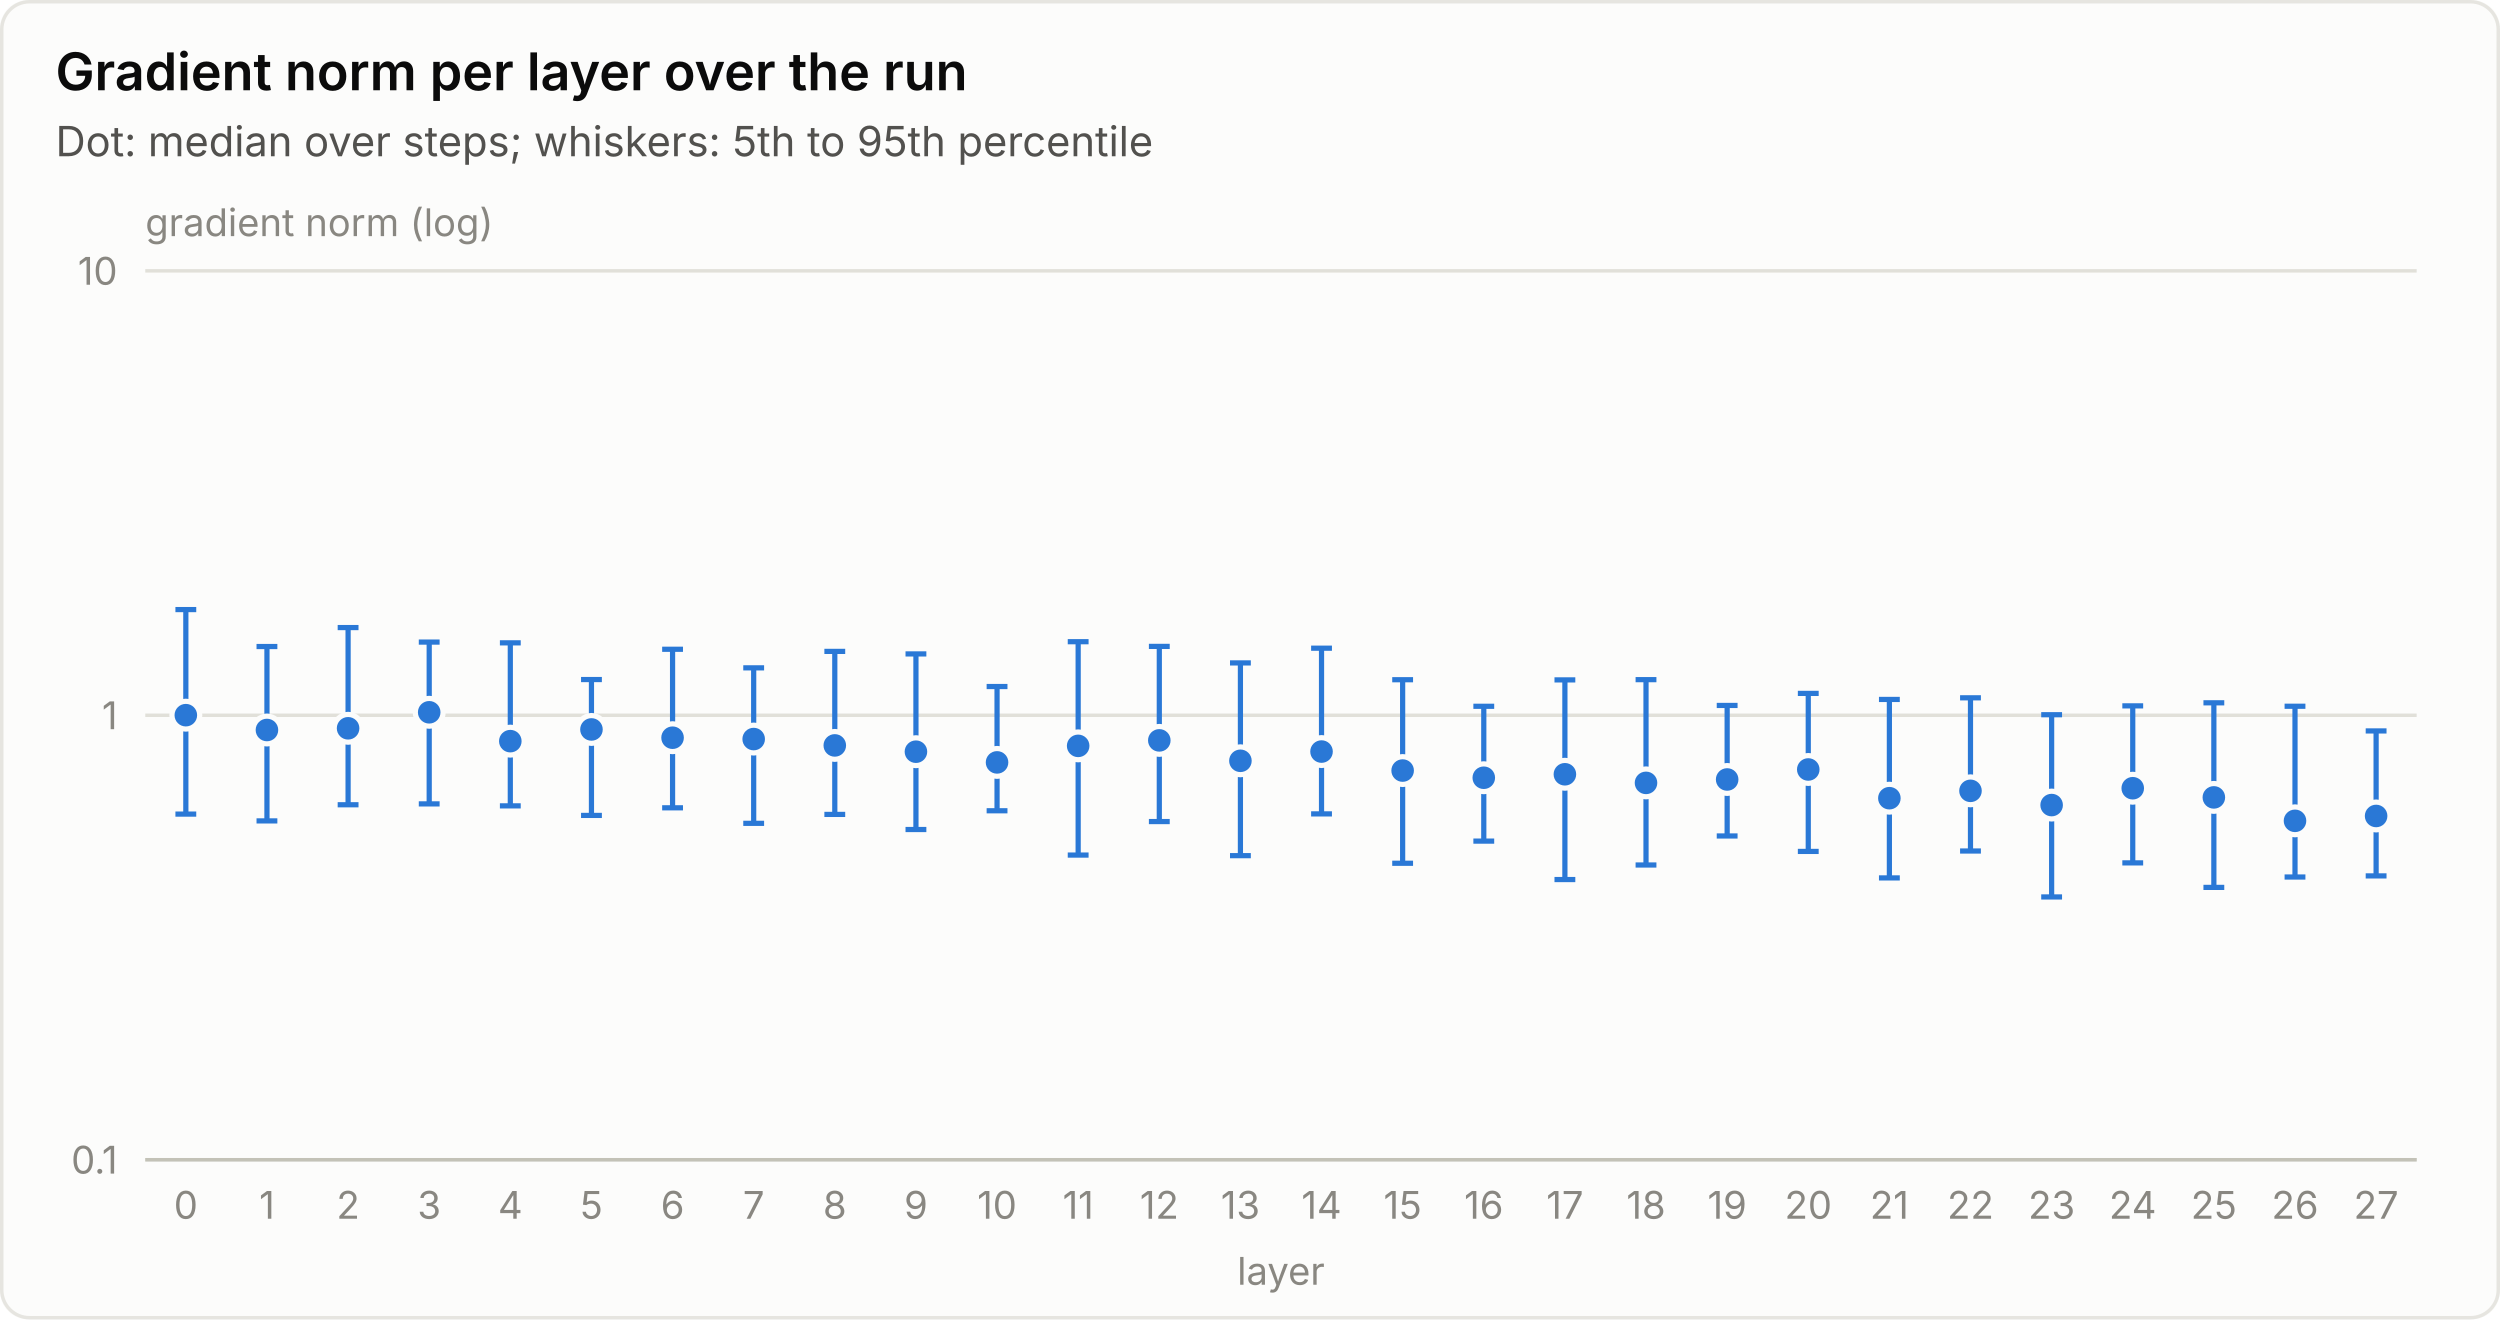
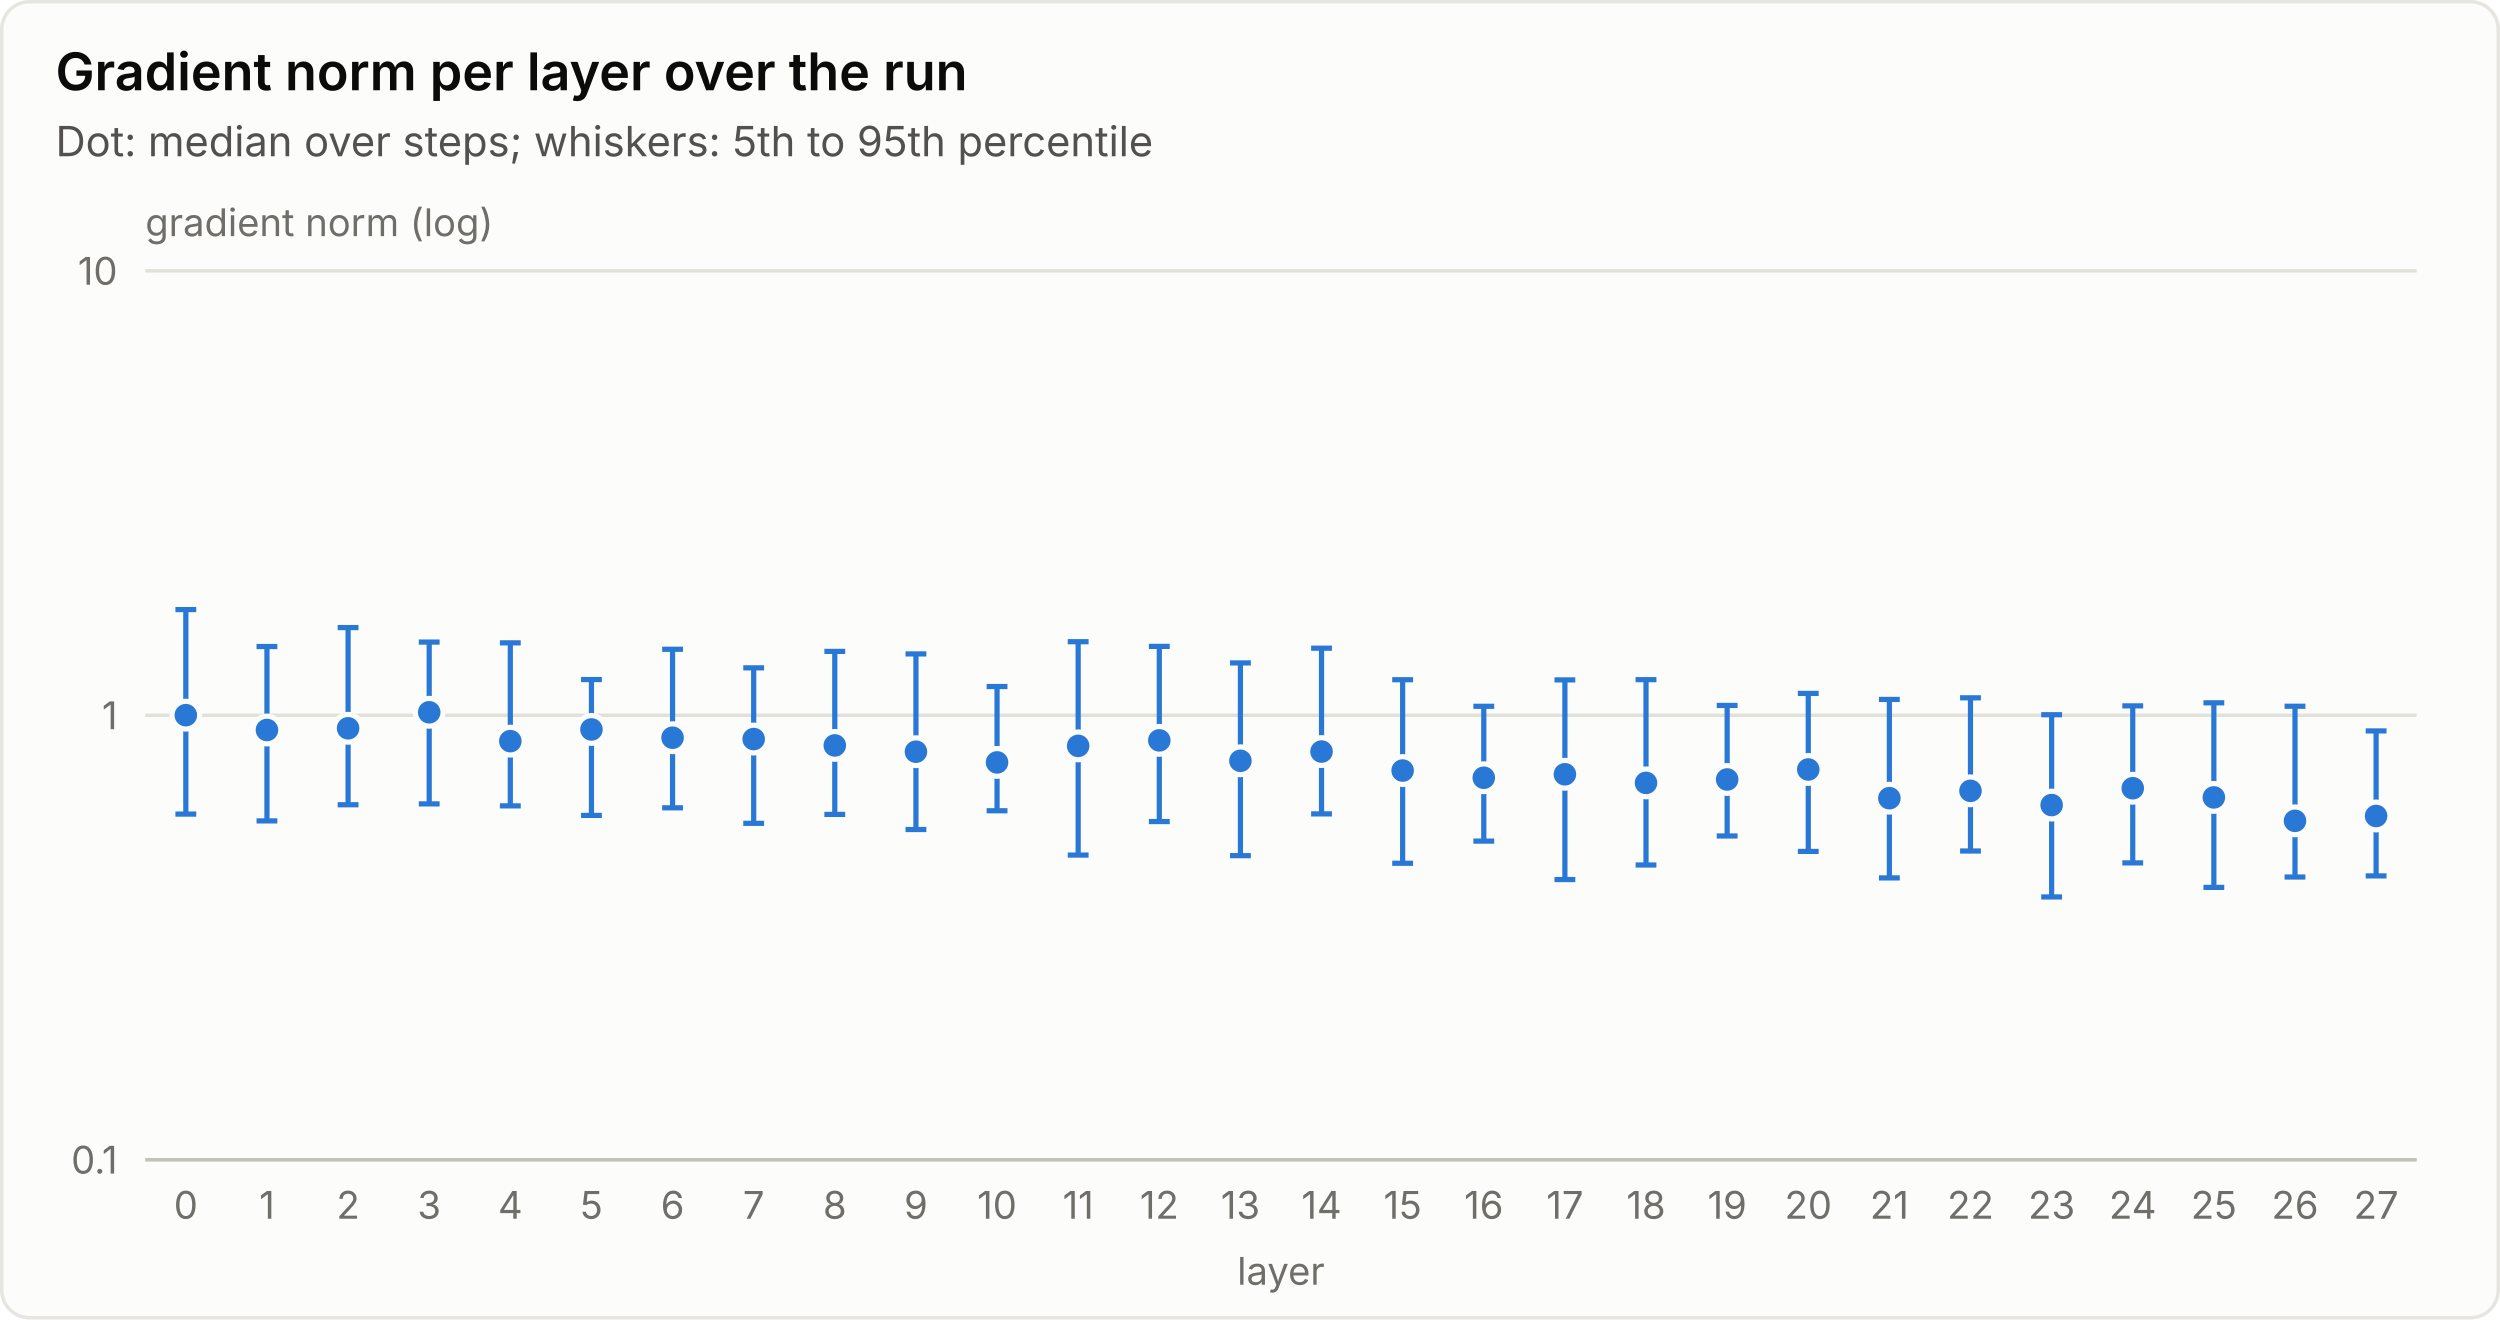
<svg xmlns="http://www.w3.org/2000/svg" width="720" height="380" viewBox="0 0 720 380" role="img" aria-labelledby="training-grad_spread-title training-grad_spread-desc">
-   <style>text{font-family:system-ui,-apple-system,'Segoe UI',sans-serif}.line{fill:none;stroke-width:2;stroke-linejoin:round;stroke-linecap:round}.bg{fill:#fcfcfb}.frame{fill:none;stroke:#e6e5e0}.t1{fill:#0b0b0b}.t2{fill:#52514e}.t3{fill:#898781}.grid{stroke:#e1e0d9}.axis{stroke:#c3c2b7}.ref{stroke:#52514e}.band{fill:#f0efec}.ring{stroke:#fcfcfb}.gap{stroke:#fcfcfb}.qx{fill:#f0efec}.fn{fill:#a3a29c}.sn{stroke:#a3a29c}.f0{fill:#2a78d6}.s0{stroke:#2a78d6}.f1{fill:#eb6834}.s1{stroke:#eb6834}.f2{fill:#1baf7a}.s2{stroke:#1baf7a}.f3{fill:#eda100}.s3{stroke:#eda100}.f4{fill:#e87ba4}.s4{stroke:#e87ba4}.f5{fill:#008300}.s5{stroke:#008300}.f6{fill:#6250d6}.s6{stroke:#6250d6}.f7{fill:#e34948}.s7{stroke:#e34948}.q0{fill:#cde2fb}.q1{fill:#b7d3f6}.q2{fill:#9ec5f4}.q3{fill:#86b6ef}.q4{fill:#6da7ec}.q5{fill:#5598e7}.q6{fill:#3987e5}.q7{fill:#2a78d6}.q8{fill:#256abf}.q9{fill:#1c5cab}.q10{fill:#184f95}.q11{fill:#104281}.q12{fill:#0d366b}.fgood{fill:#0ca30c}.sgood{stroke:#0ca30c}.fwarn{fill:#fab219}.swarn{stroke:#fab219}.fserious{fill:#ec835a}.sserious{stroke:#ec835a}.fcrit{fill:#d03b3b}.scrit{stroke:#d03b3b}@media (prefers-color-scheme:dark){.bg{fill:#1a1a19}.frame{fill:none;stroke:#2c2c2a}.t1{fill:#f0efec}.t2{fill:#c3c2b7}.t3{fill:#898781}.grid{stroke:#2c2c2a}.axis{stroke:#383835}.ref{stroke:#c3c2b7}.band{fill:#242423}.ring{stroke:#1a1a19}.gap{stroke:#1a1a19}.qx{fill:#242423}.fn{fill:#6f6e69}.sn{stroke:#6f6e69}.f0{fill:#3987e5}.s0{stroke:#3987e5}.f1{fill:#d95926}.s1{stroke:#d95926}.f2{fill:#199e70}.s2{stroke:#199e70}.f3{fill:#c98500}.s3{stroke:#c98500}.f4{fill:#d55181}.s4{stroke:#d55181}.f5{fill:#008300}.s5{stroke:#008300}.f6{fill:#9085e9}.s6{stroke:#9085e9}.f7{fill:#e66767}.s7{stroke:#e66767}.q0{fill:#0d366b}.q1{fill:#104281}.q2{fill:#184f95}.q3{fill:#1c5cab}.q4{fill:#256abf}.q5{fill:#2a78d6}.q6{fill:#3987e5}.q7{fill:#5598e7}.q8{fill:#6da7ec}.q9{fill:#86b6ef}.q10{fill:#9ec5f4}.q11{fill:#b7d3f6}.q12{fill:#cde2fb}}</style>
+   <style>text{font-family:system-ui,-apple-system,'Segoe UI',sans-serif}.line{fill:none;stroke-width:2;stroke-linejoin:round;stroke-linecap:round}.bg{fill:#fcfcfb}.frame{fill:none;stroke:#e6e5e0}.t1{fill:#0b0b0b}.t2{fill:#52514e}.t3{fill:#6f6e69}.grid{stroke:#e1e0d9}.axis{stroke:#c3c2b7}.ref{stroke:#52514e}.band{fill:#f0efec}.ring{stroke:#fcfcfb}.gap{stroke:#fcfcfb}.qx{fill:#f0efec}.qz{fill:#fcfcfb;stroke:#52514e}.emph{stroke:#52514e}.fn{fill:#a3a29c}.sn{stroke:#a3a29c}.f0{fill:#2a78d6}.s0{stroke:#2a78d6}.f1{fill:#eb6834}.s1{stroke:#eb6834}.f2{fill:#1baf7a}.s2{stroke:#1baf7a}.f3{fill:#eda100}.s3{stroke:#eda100}.f4{fill:#e87ba4}.s4{stroke:#e87ba4}.f5{fill:#008300}.s5{stroke:#008300}.f6{fill:#6250d6}.s6{stroke:#6250d6}.f7{fill:#e34948}.s7{stroke:#e34948}.q0{fill:#cde2fb}.q1{fill:#b7d3f6}.q2{fill:#9ec5f4}.q3{fill:#86b6ef}.q4{fill:#6da7ec}.q5{fill:#5598e7}.q6{fill:#3987e5}.q7{fill:#2a78d6}.q8{fill:#256abf}.q9{fill:#1c5cab}.q10{fill:#184f95}.q11{fill:#104281}.q12{fill:#0d366b}.fgood{fill:#0ca30c}.sgood{stroke:#0ca30c}.fwarn{fill:#fab219}.swarn{stroke:#fab219}.fserious{fill:#ec835a}.sserious{stroke:#ec835a}.fcrit{fill:#d03b3b}.scrit{stroke:#d03b3b}@media (prefers-color-scheme:dark){.bg{fill:#1a1a19}.frame{fill:none;stroke:#2c2c2a}.t1{fill:#f0efec}.t2{fill:#c3c2b7}.t3{fill:#898781}.grid{stroke:#2c2c2a}.axis{stroke:#383835}.ref{stroke:#c3c2b7}.band{fill:#242423}.ring{stroke:#1a1a19}.gap{stroke:#1a1a19}.qx{fill:#242423}.qz{fill:#1a1a19;stroke:#c3c2b7}.emph{stroke:#c3c2b7}.fn{fill:#6f6e69}.sn{stroke:#6f6e69}.f0{fill:#3987e5}.s0{stroke:#3987e5}.f1{fill:#d95926}.s1{stroke:#d95926}.f2{fill:#199e70}.s2{stroke:#199e70}.f3{fill:#c98500}.s3{stroke:#c98500}.f4{fill:#d55181}.s4{stroke:#d55181}.f5{fill:#008300}.s5{stroke:#008300}.f6{fill:#9085e9}.s6{stroke:#9085e9}.f7{fill:#e66767}.s7{stroke:#e66767}.q0{fill:#0d366b}.q1{fill:#104281}.q2{fill:#184f95}.q3{fill:#1c5cab}.q4{fill:#256abf}.q5{fill:#2a78d6}.q6{fill:#3987e5}.q7{fill:#5598e7}.q8{fill:#6da7ec}.q9{fill:#86b6ef}.q10{fill:#9ec5f4}.q11{fill:#b7d3f6}.q12{fill:#cde2fb}}</style>
  <rect class="bg" x="0" y="0" width="720" height="380" rx="8" />
  <rect class="frame" x="0.5" y="0.5" width="719" height="379" rx="8" />
  <text class="t1" x="16" y="26" font-size="15" font-weight="600">Gradient norm per layer over the run</text>
  <text class="t2" x="16" y="45" font-size="12">Dot: median over steps; whiskers: 5th to 95th percentile</text>
  <line class="grid" x1="41.84" y1="334" x2="696" y2="334" stroke-width="1" />
  <text class="t3" x="33.84" y="338" font-size="11" text-anchor="end">0.1</text>
  <line class="grid" x1="41.84" y1="206" x2="696" y2="206" stroke-width="1" />
  <text class="t3" x="33.84" y="210" font-size="11" text-anchor="end">1</text>
  <line class="grid" x1="41.84" y1="78" x2="696" y2="78" stroke-width="1" />
  <text class="t3" x="33.84" y="82" font-size="11" text-anchor="end">10</text>
  <text class="t3" x="41.84" y="68" font-size="11" text-anchor="start">gradient norm (log)</text>
  <text class="t3" x="368.92" y="370" font-size="11" text-anchor="middle">layer</text>
  <text class="t3" x="53.52" y="351" font-size="11" text-anchor="middle">0</text>
  <text class="t3" x="76.88" y="351" font-size="11" text-anchor="middle">1</text>
  <text class="t3" x="100.25" y="351" font-size="11" text-anchor="middle">2</text>
  <text class="t3" x="123.61" y="351" font-size="11" text-anchor="middle">3</text>
  <text class="t3" x="146.97" y="351" font-size="11" text-anchor="middle">4</text>
  <text class="t3" x="170.34" y="351" font-size="11" text-anchor="middle">5</text>
  <text class="t3" x="193.7" y="351" font-size="11" text-anchor="middle">6</text>
  <text class="t3" x="217.06" y="351" font-size="11" text-anchor="middle">7</text>
  <text class="t3" x="240.42" y="351" font-size="11" text-anchor="middle">8</text>
  <text class="t3" x="263.79" y="351" font-size="11" text-anchor="middle">9</text>
  <text class="t3" x="287.15" y="351" font-size="11" text-anchor="middle">10</text>
  <text class="t3" x="310.51" y="351" font-size="11" text-anchor="middle">11</text>
  <text class="t3" x="333.88" y="351" font-size="11" text-anchor="middle">12</text>
  <text class="t3" x="357.24" y="351" font-size="11" text-anchor="middle">13</text>
  <text class="t3" x="380.6" y="351" font-size="11" text-anchor="middle">14</text>
  <text class="t3" x="403.96" y="351" font-size="11" text-anchor="middle">15</text>
  <text class="t3" x="427.33" y="351" font-size="11" text-anchor="middle">16</text>
  <text class="t3" x="450.69" y="351" font-size="11" text-anchor="middle">17</text>
  <text class="t3" x="474.05" y="351" font-size="11" text-anchor="middle">18</text>
  <text class="t3" x="497.42" y="351" font-size="11" text-anchor="middle">19</text>
  <text class="t3" x="520.78" y="351" font-size="11" text-anchor="middle">20</text>
  <text class="t3" x="544.14" y="351" font-size="11" text-anchor="middle">21</text>
  <text class="t3" x="567.5" y="351" font-size="11" text-anchor="middle">22</text>
  <text class="t3" x="590.87" y="351" font-size="11" text-anchor="middle">23</text>
  <text class="t3" x="614.23" y="351" font-size="11" text-anchor="middle">24</text>
  <text class="t3" x="637.59" y="351" font-size="11" text-anchor="middle">25</text>
  <text class="t3" x="660.96" y="351" font-size="11" text-anchor="middle">26</text>
  <text class="t3" x="684.32" y="351" font-size="11" text-anchor="middle">27</text>
  <path class="s0" d="M53.52 234.46V175.56M50.52 234.46h6M50.52 175.56h6" stroke-width="1.5" fill="none" />
  <circle class="f0 ring" cx="53.52" cy="205.97" r="4" stroke-width="1.5" />
  <path class="s0" d="M76.88 236.42V186.2M73.88 236.42h6M73.88 186.2h6" stroke-width="1.5" fill="none" />
  <circle class="f0 ring" cx="76.88" cy="210.24" r="4" stroke-width="1.5" />
  <path class="s0" d="M100.25 231.77V180.74M97.25 231.77h6M97.25 180.74h6" stroke-width="1.5" fill="none" />
  <circle class="f0 ring" cx="100.25" cy="209.75" r="4" stroke-width="1.5" />
  <path class="s0" d="M123.61 231.52V184.92M120.61 231.52h6M120.61 184.92h6" stroke-width="1.5" fill="none" />
  <circle class="f0 ring" cx="123.61" cy="205.14" r="4" stroke-width="1.5" />
  <path class="s0" d="M146.97 232.09V185.14M143.97 232.09h6M143.97 185.14h6" stroke-width="1.5" fill="none" />
  <circle class="f0 ring" cx="146.97" cy="213.45" r="4" stroke-width="1.5" />
  <path class="s0" d="M170.34 234.84V195.71M167.34 234.84h6M167.34 195.71h6" stroke-width="1.5" fill="none" />
  <circle class="f0 ring" cx="170.34" cy="210.08" r="4" stroke-width="1.5" />
  <path class="s0" d="M193.7 232.65V186.99M190.7 232.65h6M190.7 186.99h6" stroke-width="1.5" fill="none" />
  <circle class="f0 ring" cx="193.7" cy="212.46" r="4" stroke-width="1.5" />
  <path class="s0" d="M217.06 237.12V192.34M214.06 237.12h6M214.06 192.34h6" stroke-width="1.5" fill="none" />
  <circle class="f0 ring" cx="217.06" cy="212.85" r="4" stroke-width="1.5" />
  <path class="s0" d="M240.42 234.55V187.6M237.42 234.55h6M237.42 187.6h6" stroke-width="1.5" fill="none" />
  <circle class="f0 ring" cx="240.42" cy="214.68" r="4" stroke-width="1.5" />
  <path class="s0" d="M263.79 238.9V188.33M260.79 238.9h6M260.79 188.33h6" stroke-width="1.5" fill="none" />
  <circle class="f0 ring" cx="263.79" cy="216.49" r="4" stroke-width="1.5" />
  <path class="s0" d="M287.15 233.5V197.72M284.15 233.5h6M284.15 197.72h6" stroke-width="1.5" fill="none" />
  <circle class="f0 ring" cx="287.15" cy="219.57" r="4" stroke-width="1.5" />
  <path class="s0" d="M310.51 246.26V184.81M307.51 246.26h6M307.51 184.81h6" stroke-width="1.5" fill="none" />
  <circle class="f0 ring" cx="310.51" cy="214.81" r="4" stroke-width="1.5" />
  <path class="s0" d="M333.88 236.61V186.16M330.88 236.61h6M330.88 186.16h6" stroke-width="1.5" fill="none" />
  <circle class="f0 ring" cx="333.88" cy="213.23" r="4" stroke-width="1.5" />
  <path class="s0" d="M357.24 246.43V190.92M354.24 246.43h6M354.24 190.92h6" stroke-width="1.5" fill="none" />
  <circle class="f0 ring" cx="357.24" cy="219.11" r="4" stroke-width="1.5" />
  <path class="s0" d="M380.6 234.4V186.68M377.6 234.4h6M377.6 186.68h6" stroke-width="1.5" fill="none" />
  <circle class="f0 ring" cx="380.6" cy="216.45" r="4" stroke-width="1.5" />
  <path class="s0" d="M403.96 248.62V195.76M400.96 248.62h6M400.96 195.76h6" stroke-width="1.5" fill="none" />
  <circle class="f0 ring" cx="403.96" cy="221.92" r="4" stroke-width="1.5" />
  <path class="s0" d="M427.33 242.24V203.41M424.33 242.24h6M424.33 203.41h6" stroke-width="1.5" fill="none" />
  <circle class="f0 ring" cx="427.33" cy="223.99" r="4" stroke-width="1.5" />
  <path class="s0" d="M450.69 253.31V195.81M447.69 253.31h6M447.69 195.81h6" stroke-width="1.5" fill="none" />
  <circle class="f0 ring" cx="450.69" cy="222.99" r="4" stroke-width="1.5" />
  <path class="s0" d="M474.05 249.12V195.74M471.05 249.12h6M471.05 195.74h6" stroke-width="1.5" fill="none" />
  <circle class="f0 ring" cx="474.05" cy="225.47" r="4" stroke-width="1.5" />
  <path class="s0" d="M497.42 240.76V203.17M494.42 240.76h6M494.42 203.17h6" stroke-width="1.5" fill="none" />
  <circle class="f0 ring" cx="497.42" cy="224.49" r="4" stroke-width="1.5" />
  <path class="s0" d="M520.78 245.21V199.7M517.78 245.21h6M517.78 199.7h6" stroke-width="1.5" fill="none" />
  <circle class="f0 ring" cx="520.78" cy="221.61" r="4" stroke-width="1.5" />
  <path class="s0" d="M544.14 252.84V201.44M541.14 252.84h6M541.14 201.44h6" stroke-width="1.5" fill="none" />
  <circle class="f0 ring" cx="544.14" cy="229.88" r="4" stroke-width="1.5" />
  <path class="s0" d="M567.5 245.09V200.97M564.5 245.09h6M564.5 200.97h6" stroke-width="1.5" fill="none" />
  <circle class="f0 ring" cx="567.5" cy="227.76" r="4" stroke-width="1.5" />
  <path class="s0" d="M590.87 258.32V205.84M587.87 258.32h6M587.87 205.84h6" stroke-width="1.5" fill="none" />
  <circle class="f0 ring" cx="590.87" cy="231.86" r="4" stroke-width="1.5" />
  <path class="s0" d="M614.23 248.51V203.29M611.23 248.51h6M611.23 203.29h6" stroke-width="1.5" fill="none" />
  <circle class="f0 ring" cx="614.23" cy="227.01" r="4" stroke-width="1.5" />
  <path class="s0" d="M637.59 255.57V202.41M634.59 255.57h6M634.59 202.41h6" stroke-width="1.5" fill="none" />
  <circle class="f0 ring" cx="637.59" cy="229.65" r="4" stroke-width="1.5" />
  <path class="s0" d="M660.96 252.58V203.4M657.96 252.58h6M657.96 203.4h6" stroke-width="1.5" fill="none" />
  <circle class="f0 ring" cx="660.96" cy="236.4" r="4" stroke-width="1.5" />
  <path class="s0" d="M684.32 252.26V210.51M681.32 252.26h6M681.32 210.51h6" stroke-width="1.5" fill="none" />
  <circle class="f0 ring" cx="684.32" cy="235" r="4" stroke-width="1.5" />
  <line class="axis" x1="41.84" y1="334" x2="696" y2="334" stroke-width="1" />
</svg>
